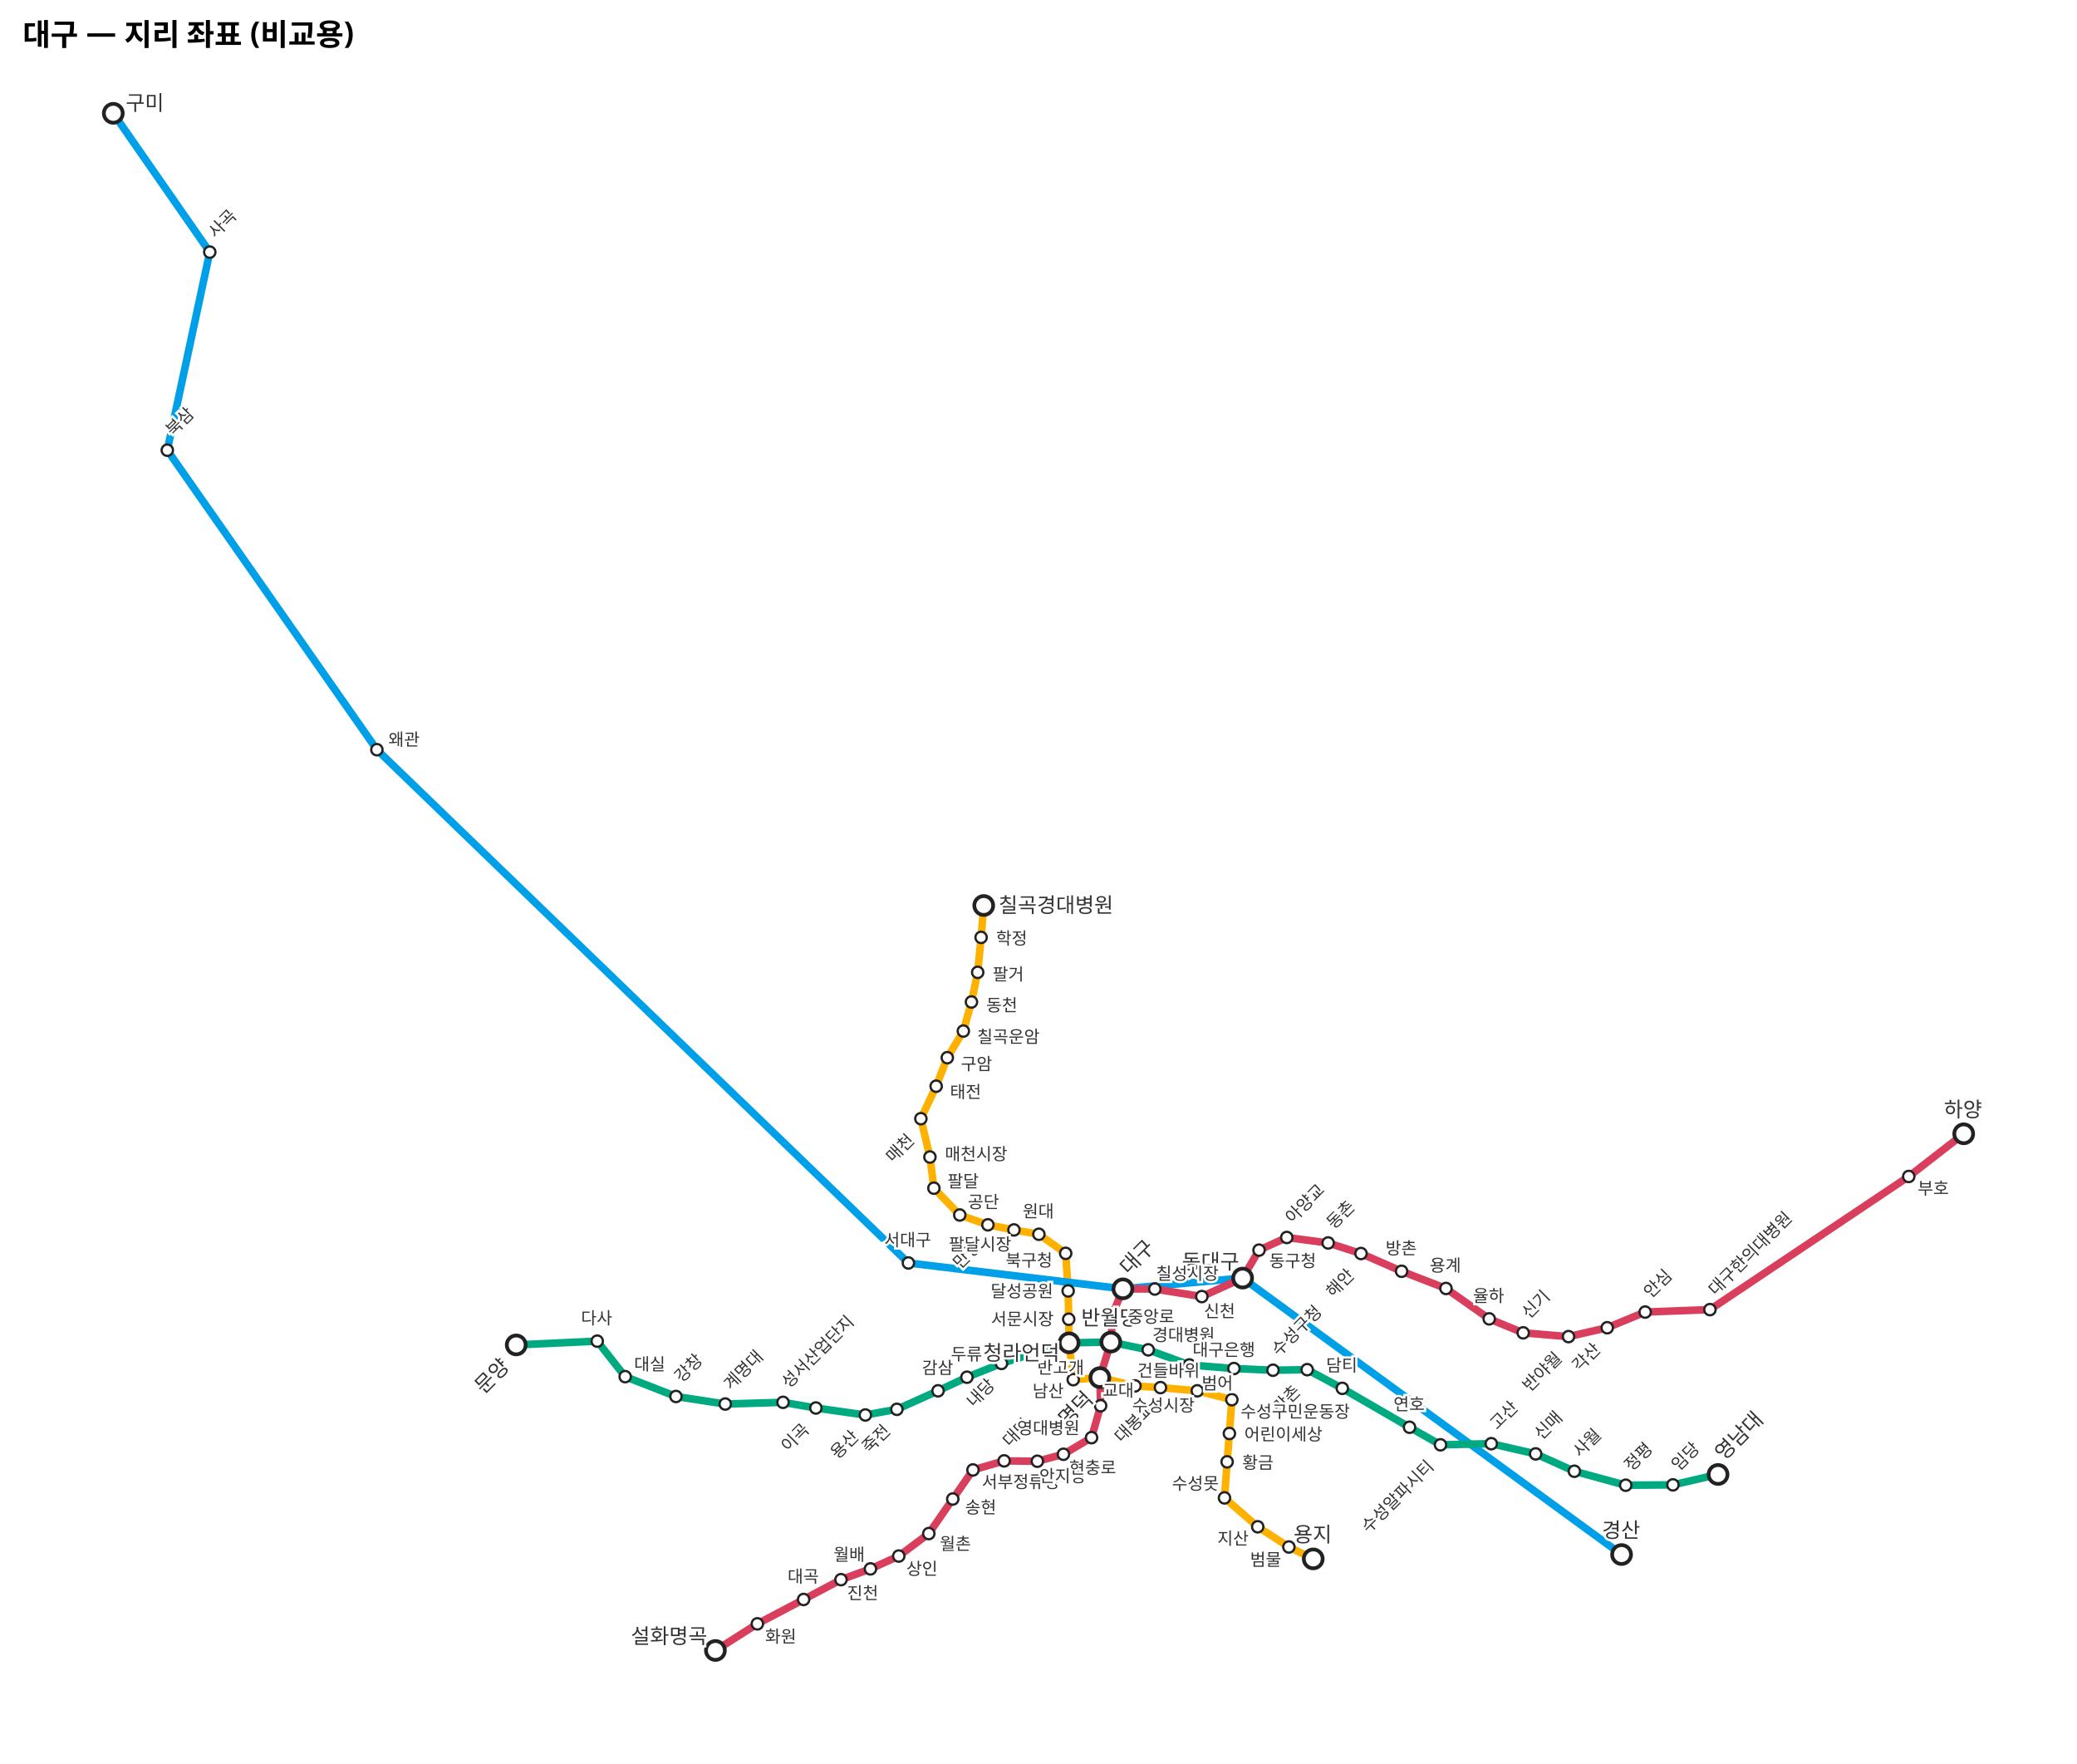
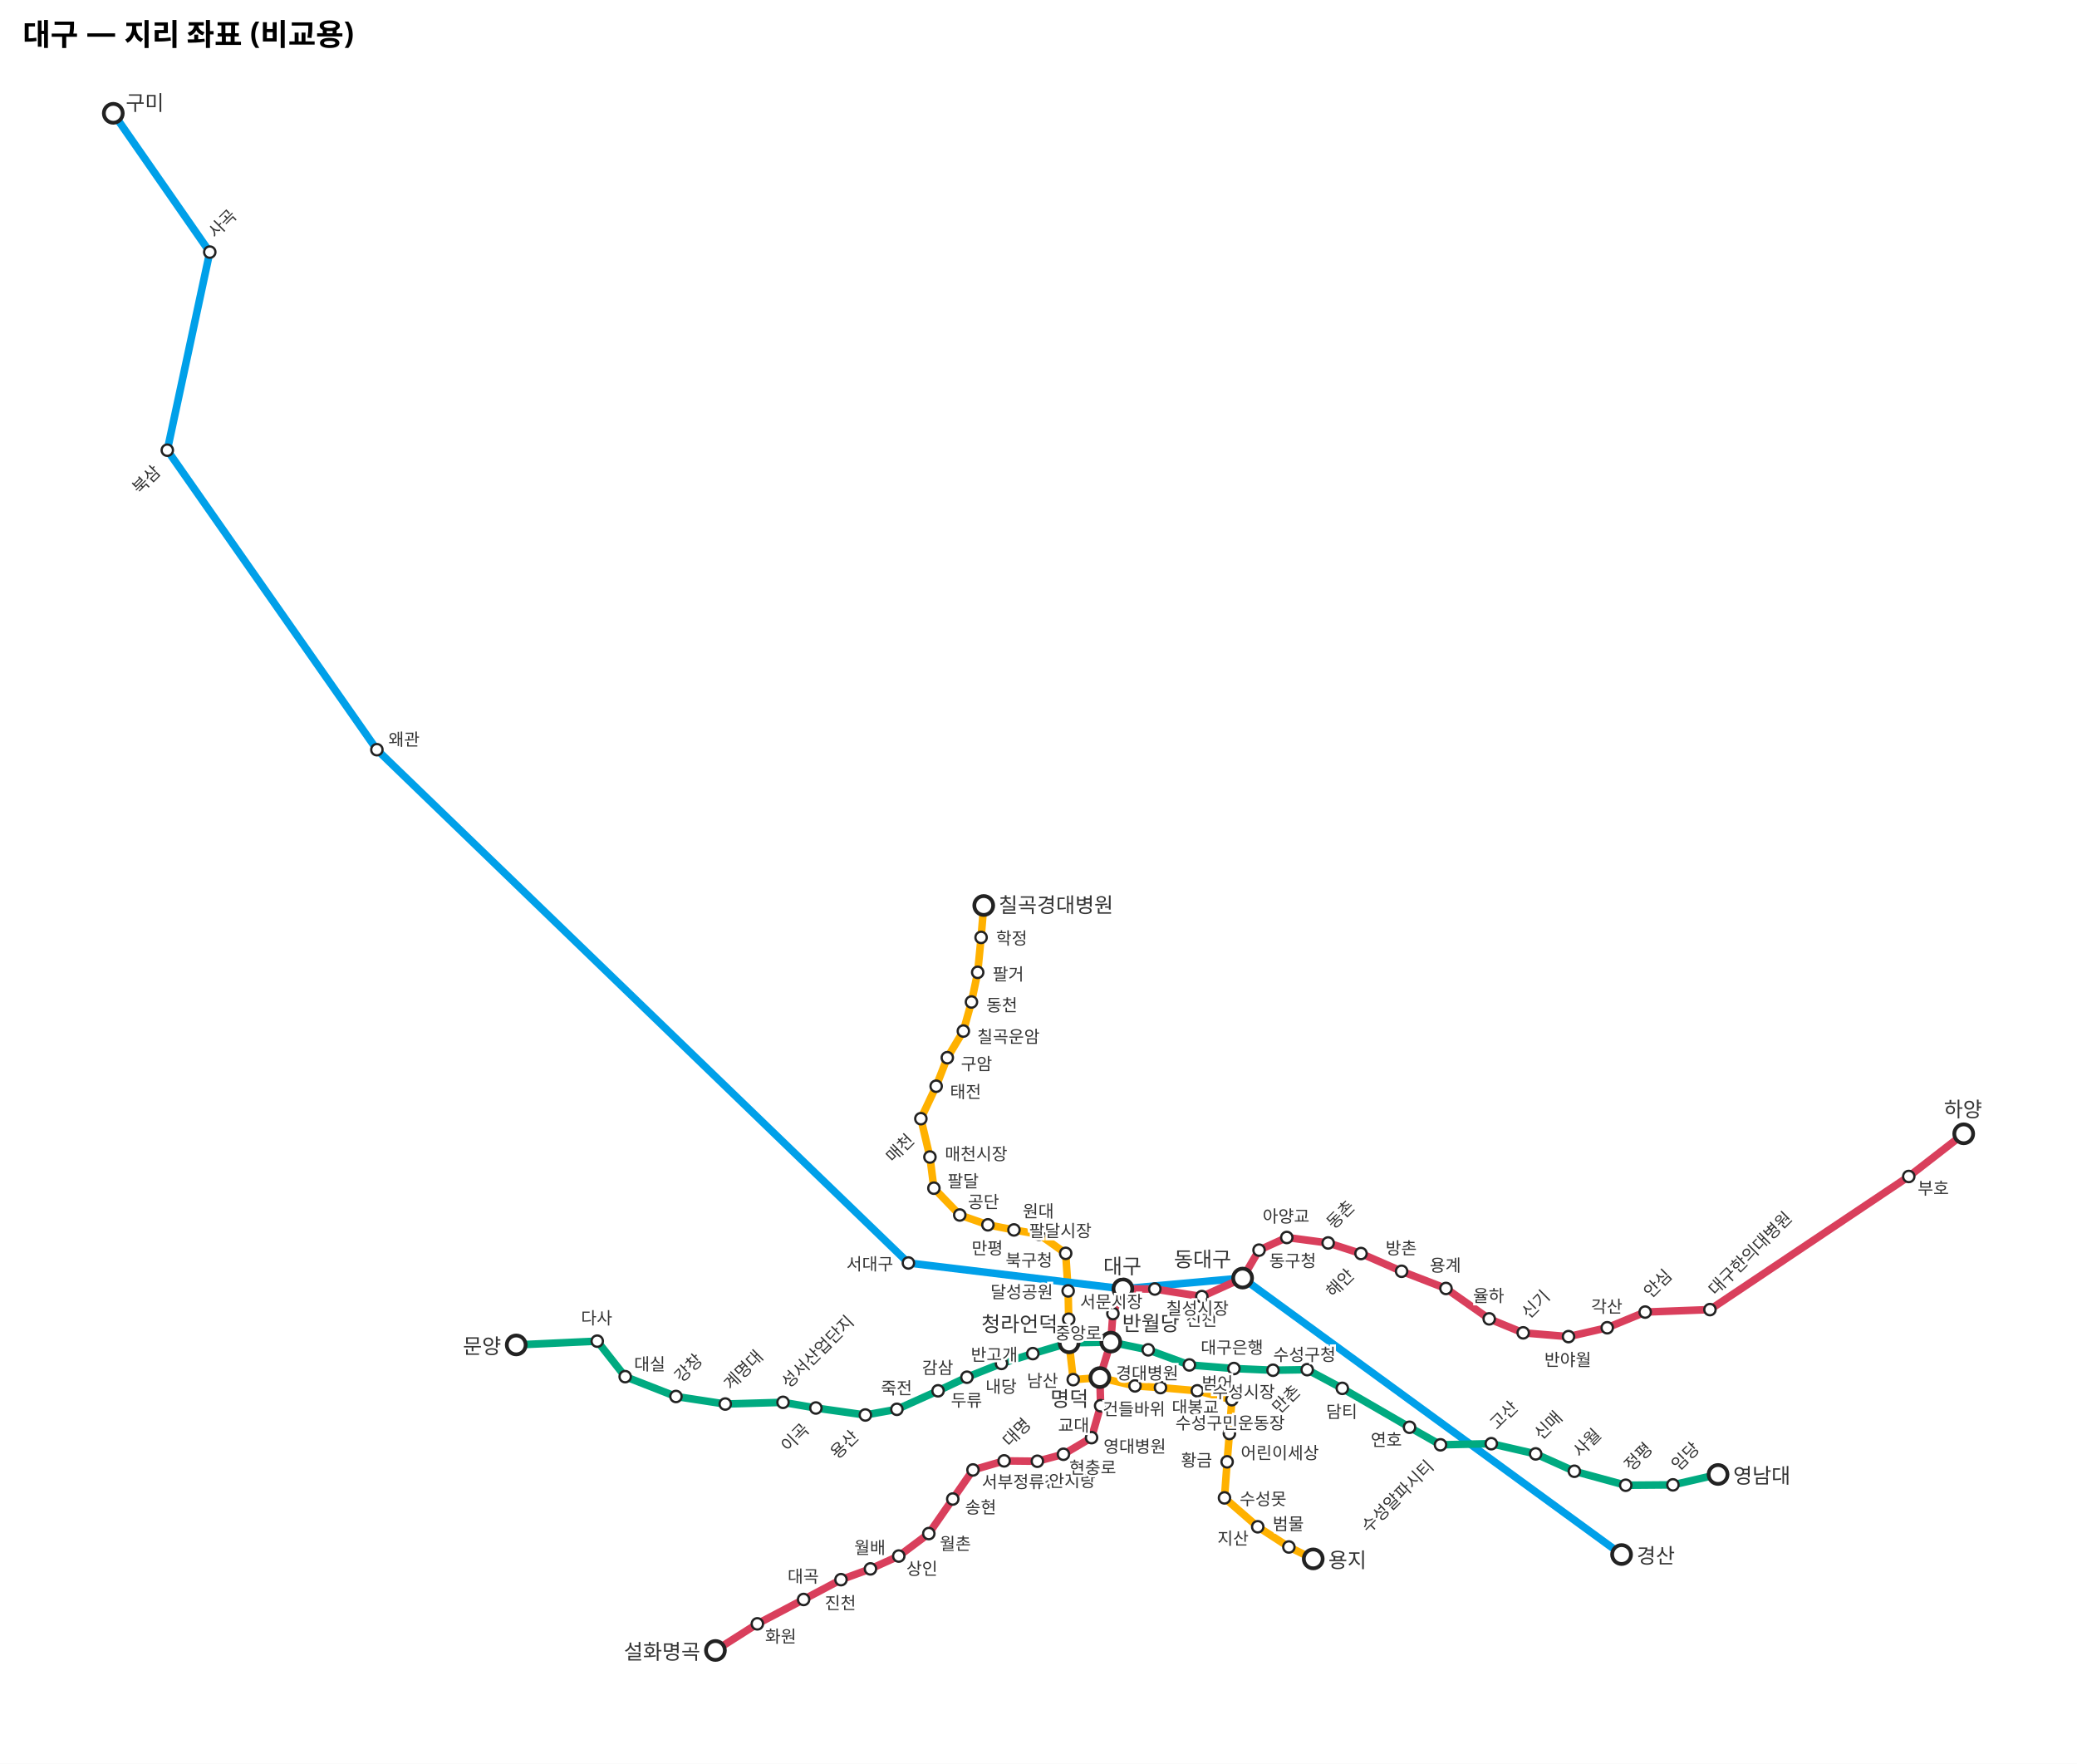
<svg xmlns="http://www.w3.org/2000/svg" viewBox="0 0 1100 934" font-family="sans-serif">
  <rect width="100%" height="100%" fill="#fff" />
  <text x="12" y="24" font-size="16" font-weight="700">대구 — 지리 좌표 (비교용)</text>
  <line x1="851.2" y1="703.1" x2="830.7" y2="707.8" stroke="#D93F5C" stroke-width="4" stroke-linecap="round" />
  <line x1="851.2" y1="703.1" x2="871.3" y2="694.8" stroke="#D93F5C" stroke-width="4" stroke-linecap="round" />
  <line x1="496.8" y1="736.5" x2="512.1" y2="729.3" stroke="#00AA80" stroke-width="4" stroke-linecap="round" />
  <line x1="496.8" y1="736.5" x2="475.0" y2="746.3" stroke="#00AA80" stroke-width="4" stroke-linecap="round" />
  <line x1="358.0" y1="739.5" x2="384.1" y2="743.5" stroke="#00AA80" stroke-width="4" stroke-linecap="round" />
  <line x1="358.0" y1="739.5" x2="331.1" y2="729.0" stroke="#00AA80" stroke-width="4" stroke-linecap="round" />
  <line x1="601.1" y1="733.9" x2="614.6" y2="734.8" stroke="#FFB100" stroke-width="4" stroke-linecap="round" />
  <line x1="601.1" y1="733.9" x2="582.5" y2="729.5" stroke="#FFB100" stroke-width="4" stroke-linecap="round" />
  <line x1="608.1" y1="714.8" x2="629.9" y2="722.8" stroke="#00AA80" stroke-width="4" stroke-linecap="round" />
  <line x1="608.1" y1="714.8" x2="588.3" y2="710.7" stroke="#00AA80" stroke-width="4" stroke-linecap="round" />
  <line x1="858.8" y1="823.2" x2="658.1" y2="676.8" stroke="#00A0E9" stroke-width="4" stroke-linecap="round" />
  <line x1="384.1" y1="743.5" x2="414.7" y2="742.6" stroke="#00AA80" stroke-width="4" stroke-linecap="round" />
  <line x1="789.8" y1="764.5" x2="762.9" y2="765.1" stroke="#00AA80" stroke-width="4" stroke-linecap="round" />
  <line x1="789.8" y1="764.5" x2="813.3" y2="769.9" stroke="#00AA80" stroke-width="4" stroke-linecap="round" />
  <line x1="508.3" y1="643.4" x2="523.2" y2="648.6" stroke="#FFB100" stroke-width="4" stroke-linecap="round" />
  <line x1="508.3" y1="643.4" x2="494.6" y2="629.2" stroke="#FFB100" stroke-width="4" stroke-linecap="round" />
  <line x1="582.9" y1="744.4" x2="582.5" y2="729.5" stroke="#D93F5C" stroke-width="4" stroke-linecap="round" />
  <line x1="582.9" y1="744.4" x2="578.1" y2="761.3" stroke="#D93F5C" stroke-width="4" stroke-linecap="round" />
  <line x1="60.0" y1="60.0" x2="111.1" y2="133.5" stroke="#00A0E9" stroke-width="4" stroke-linecap="round" />
  <line x1="501.7" y1="560.1" x2="510.2" y2="546.0" stroke="#FFB100" stroke-width="4" stroke-linecap="round" />
  <line x1="501.7" y1="560.1" x2="495.8" y2="575.2" stroke="#FFB100" stroke-width="4" stroke-linecap="round" />
  <line x1="568.4" y1="730.6" x2="582.5" y2="729.5" stroke="#FFB100" stroke-width="4" stroke-linecap="round" />
  <line x1="568.4" y1="730.6" x2="566.2" y2="711.1" stroke="#FFB100" stroke-width="4" stroke-linecap="round" />
  <line x1="530.4" y1="722.0" x2="512.1" y2="729.3" stroke="#00AA80" stroke-width="4" stroke-linecap="round" />
  <line x1="530.4" y1="722.0" x2="547.0" y2="716.8" stroke="#00AA80" stroke-width="4" stroke-linecap="round" />
  <line x1="316.3" y1="710.2" x2="331.1" y2="729.0" stroke="#00AA80" stroke-width="4" stroke-linecap="round" />
  <line x1="316.3" y1="710.2" x2="273.4" y2="712.2" stroke="#00AA80" stroke-width="4" stroke-linecap="round" />
  <line x1="565.7" y1="683.6" x2="564.4" y2="663.7" stroke="#FFB100" stroke-width="4" stroke-linecap="round" />
  <line x1="565.7" y1="683.6" x2="566.0" y2="698.6" stroke="#FFB100" stroke-width="4" stroke-linecap="round" />
  <line x1="710.9" y1="735.2" x2="692.3" y2="725.3" stroke="#00AA80" stroke-width="4" stroke-linecap="round" />
  <line x1="710.9" y1="735.2" x2="746.5" y2="755.8" stroke="#00AA80" stroke-width="4" stroke-linecap="round" />
  <line x1="425.6" y1="847.0" x2="445.4" y2="836.5" stroke="#D93F5C" stroke-width="4" stroke-linecap="round" />
  <line x1="425.6" y1="847.0" x2="401.1" y2="859.9" stroke="#D93F5C" stroke-width="4" stroke-linecap="round" />
  <line x1="594.7" y1="682.5" x2="658.1" y2="676.8" stroke="#00A0E9" stroke-width="4" stroke-linecap="round" />
  <line x1="594.7" y1="682.5" x2="481.1" y2="668.8" stroke="#00A0E9" stroke-width="4" stroke-linecap="round" />
  <line x1="594.7" y1="682.5" x2="589.4" y2="695.6" stroke="#D93F5C" stroke-width="4" stroke-linecap="round" />
  <line x1="594.7" y1="682.5" x2="611.6" y2="682.6" stroke="#D93F5C" stroke-width="4" stroke-linecap="round" />
  <line x1="629.9" y1="722.8" x2="653.5" y2="724.7" stroke="#00AA80" stroke-width="4" stroke-linecap="round" />
  <line x1="905.6" y1="693.5" x2="1010.9" y2="623.0" stroke="#D93F5C" stroke-width="4" stroke-linecap="round" />
  <line x1="905.6" y1="693.5" x2="871.3" y2="694.8" stroke="#D93F5C" stroke-width="4" stroke-linecap="round" />
  <line x1="531.8" y1="773.6" x2="515.3" y2="778.4" stroke="#D93F5C" stroke-width="4" stroke-linecap="round" />
  <line x1="531.8" y1="773.6" x2="549.4" y2="773.8" stroke="#D93F5C" stroke-width="4" stroke-linecap="round" />
  <line x1="614.6" y1="734.8" x2="634.1" y2="736.5" stroke="#FFB100" stroke-width="4" stroke-linecap="round" />
  <line x1="666.8" y1="662.0" x2="658.1" y2="676.8" stroke="#D93F5C" stroke-width="4" stroke-linecap="round" />
  <line x1="666.8" y1="662.0" x2="681.5" y2="655.3" stroke="#D93F5C" stroke-width="4" stroke-linecap="round" />
  <line x1="658.1" y1="676.8" x2="636.5" y2="686.6" stroke="#D93F5C" stroke-width="4" stroke-linecap="round" />
  <line x1="514.5" y1="530.6" x2="510.2" y2="546.0" stroke="#FFB100" stroke-width="4" stroke-linecap="round" />
  <line x1="514.5" y1="530.6" x2="517.8" y2="514.9" stroke="#FFB100" stroke-width="4" stroke-linecap="round" />
  <line x1="703.4" y1="658.2" x2="681.5" y2="655.3" stroke="#D93F5C" stroke-width="4" stroke-linecap="round" />
  <line x1="703.4" y1="658.2" x2="720.8" y2="663.8" stroke="#D93F5C" stroke-width="4" stroke-linecap="round" />
  <line x1="692.3" y1="725.3" x2="674.2" y2="725.6" stroke="#00AA80" stroke-width="4" stroke-linecap="round" />
  <line x1="523.2" y1="648.6" x2="537.0" y2="651.3" stroke="#FFB100" stroke-width="4" stroke-linecap="round" />
  <line x1="487.7" y1="592.4" x2="492.5" y2="612.7" stroke="#FFB100" stroke-width="4" stroke-linecap="round" />
  <line x1="487.7" y1="592.4" x2="495.8" y2="575.2" stroke="#FFB100" stroke-width="4" stroke-linecap="round" />
  <line x1="492.5" y1="612.7" x2="494.6" y2="629.2" stroke="#FFB100" stroke-width="4" stroke-linecap="round" />
  <line x1="582.5" y1="729.5" x2="588.3" y2="710.7" stroke="#D93F5C" stroke-width="4" stroke-linecap="round" />
  <line x1="547.0" y1="716.8" x2="566.2" y2="711.1" stroke="#00AA80" stroke-width="4" stroke-linecap="round" />
  <line x1="830.7" y1="707.8" x2="806.7" y2="705.8" stroke="#D93F5C" stroke-width="4" stroke-linecap="round" />
  <line x1="588.3" y1="710.7" x2="589.4" y2="695.6" stroke="#D93F5C" stroke-width="4" stroke-linecap="round" />
  <line x1="588.3" y1="710.7" x2="566.2" y2="711.1" stroke="#00AA80" stroke-width="4" stroke-linecap="round" />
  <line x1="742.3" y1="673.2" x2="765.8" y2="682.3" stroke="#D93F5C" stroke-width="4" stroke-linecap="round" />
  <line x1="742.3" y1="673.2" x2="720.8" y2="663.8" stroke="#D93F5C" stroke-width="4" stroke-linecap="round" />
  <line x1="682.6" y1="819.2" x2="695.5" y2="825.5" stroke="#FFB100" stroke-width="4" stroke-linecap="round" />
  <line x1="682.6" y1="819.2" x2="666.1" y2="808.5" stroke="#FFB100" stroke-width="4" stroke-linecap="round" />
  <line x1="653.5" y1="724.7" x2="674.2" y2="725.6" stroke="#00AA80" stroke-width="4" stroke-linecap="round" />
  <line x1="1010.9" y1="623.0" x2="1040.0" y2="600.4" stroke="#D93F5C" stroke-width="4" stroke-linecap="round" />
  <line x1="564.4" y1="663.7" x2="550.2" y2="653.6" stroke="#FFB100" stroke-width="4" stroke-linecap="round" />
  <line x1="88.6" y1="238.4" x2="111.1" y2="133.5" stroke="#00A0E9" stroke-width="4" stroke-linecap="round" />
  <line x1="88.6" y1="238.4" x2="199.6" y2="397.0" stroke="#00A0E9" stroke-width="4" stroke-linecap="round" />
  <line x1="833.8" y1="779.1" x2="813.3" y2="769.9" stroke="#00AA80" stroke-width="4" stroke-linecap="round" />
  <line x1="833.8" y1="779.1" x2="861.0" y2="786.5" stroke="#00AA80" stroke-width="4" stroke-linecap="round" />
  <line x1="476.0" y1="824.0" x2="461.0" y2="830.8" stroke="#D93F5C" stroke-width="4" stroke-linecap="round" />
  <line x1="476.0" y1="824.0" x2="491.9" y2="812.1" stroke="#D93F5C" stroke-width="4" stroke-linecap="round" />
  <line x1="481.1" y1="668.8" x2="199.6" y2="397.0" stroke="#00A0E9" stroke-width="4" stroke-linecap="round" />
  <line x1="566.0" y1="698.6" x2="566.2" y2="711.1" stroke="#FFB100" stroke-width="4" stroke-linecap="round" />
  <line x1="515.3" y1="778.4" x2="504.6" y2="793.8" stroke="#D93F5C" stroke-width="4" stroke-linecap="round" />
  <line x1="378.9" y1="874.0" x2="401.1" y2="859.9" stroke="#D93F5C" stroke-width="4" stroke-linecap="round" />
  <line x1="414.7" y1="742.6" x2="432.1" y2="745.6" stroke="#00AA80" stroke-width="4" stroke-linecap="round" />
  <line x1="504.6" y1="793.8" x2="491.9" y2="812.1" stroke="#D93F5C" stroke-width="4" stroke-linecap="round" />
  <line x1="652.4" y1="741.2" x2="634.1" y2="736.5" stroke="#FFB100" stroke-width="4" stroke-linecap="round" />
  <line x1="652.4" y1="741.2" x2="651.1" y2="759.1" stroke="#FFB100" stroke-width="4" stroke-linecap="round" />
  <line x1="648.5" y1="793.2" x2="666.1" y2="808.5" stroke="#FFB100" stroke-width="4" stroke-linecap="round" />
  <line x1="648.5" y1="793.2" x2="649.9" y2="774.1" stroke="#FFB100" stroke-width="4" stroke-linecap="round" />
  <line x1="762.9" y1="765.1" x2="746.5" y2="755.8" stroke="#00AA80" stroke-width="4" stroke-linecap="round" />
  <line x1="806.7" y1="705.8" x2="788.7" y2="698.4" stroke="#D93F5C" stroke-width="4" stroke-linecap="round" />
  <line x1="636.5" y1="686.6" x2="611.6" y2="682.6" stroke="#D93F5C" stroke-width="4" stroke-linecap="round" />
  <line x1="549.4" y1="773.8" x2="563.2" y2="770.1" stroke="#D93F5C" stroke-width="4" stroke-linecap="round" />
  <line x1="651.1" y1="759.1" x2="649.9" y2="774.1" stroke="#FFB100" stroke-width="4" stroke-linecap="round" />
  <line x1="909.9" y1="780.8" x2="886.0" y2="786.3" stroke="#00AA80" stroke-width="4" stroke-linecap="round" />
  <line x1="578.1" y1="761.3" x2="563.2" y2="770.1" stroke="#D93F5C" stroke-width="4" stroke-linecap="round" />
  <line x1="765.8" y1="682.3" x2="788.7" y2="698.4" stroke="#D93F5C" stroke-width="4" stroke-linecap="round" />
  <line x1="458.3" y1="749.3" x2="432.1" y2="745.6" stroke="#00AA80" stroke-width="4" stroke-linecap="round" />
  <line x1="458.3" y1="749.3" x2="475.0" y2="746.3" stroke="#00AA80" stroke-width="4" stroke-linecap="round" />
  <line x1="550.2" y1="653.6" x2="537.0" y2="651.3" stroke="#FFB100" stroke-width="4" stroke-linecap="round" />
  <line x1="461.0" y1="830.8" x2="445.4" y2="836.5" stroke="#D93F5C" stroke-width="4" stroke-linecap="round" />
  <line x1="886.0" y1="786.3" x2="861.0" y2="786.5" stroke="#00AA80" stroke-width="4" stroke-linecap="round" />
  <line x1="521.0" y1="479.5" x2="519.6" y2="496.4" stroke="#FFB100" stroke-width="4" stroke-linecap="round" />
  <line x1="517.8" y1="514.9" x2="519.6" y2="496.4" stroke="#FFB100" stroke-width="4" stroke-linecap="round" />
  <circle cx="851.2" cy="703.1" r="3" fill="#fff" stroke="#222" stroke-width="1.2" />
  <circle cx="496.8" cy="736.5" r="3" fill="#fff" stroke="#222" stroke-width="1.2" />
  <circle cx="358.0" cy="739.5" r="3" fill="#fff" stroke="#222" stroke-width="1.2" />
  <circle cx="601.1" cy="733.9" r="3" fill="#fff" stroke="#222" stroke-width="1.2" />
  <circle cx="608.1" cy="714.8" r="3" fill="#fff" stroke="#222" stroke-width="1.2" />
  <circle cx="858.8" cy="823.2" r="5" fill="#fff" stroke="#222" stroke-width="2" />
  <circle cx="384.1" cy="743.5" r="3" fill="#fff" stroke="#222" stroke-width="1.2" />
  <circle cx="789.8" cy="764.5" r="3" fill="#fff" stroke="#222" stroke-width="1.2" />
  <circle cx="508.3" cy="643.4" r="3" fill="#fff" stroke="#222" stroke-width="1.2" />
  <circle cx="582.9" cy="744.4" r="3" fill="#fff" stroke="#222" stroke-width="1.2" />
  <circle cx="60.0" cy="60.0" r="5" fill="#fff" stroke="#222" stroke-width="2" />
  <circle cx="501.7" cy="560.1" r="3" fill="#fff" stroke="#222" stroke-width="1.2" />
  <circle cx="568.4" cy="730.6" r="3" fill="#fff" stroke="#222" stroke-width="1.2" />
  <circle cx="530.4" cy="722.0" r="3" fill="#fff" stroke="#222" stroke-width="1.2" />
  <circle cx="316.3" cy="710.2" r="3" fill="#fff" stroke="#222" stroke-width="1.2" />
  <circle cx="565.7" cy="683.6" r="3" fill="#fff" stroke="#222" stroke-width="1.2" />
  <circle cx="710.9" cy="735.2" r="3" fill="#fff" stroke="#222" stroke-width="1.2" />
  <circle cx="425.6" cy="847.0" r="3" fill="#fff" stroke="#222" stroke-width="1.2" />
  <circle cx="594.7" cy="682.5" r="5" fill="#fff" stroke="#222" stroke-width="2" />
  <circle cx="629.9" cy="722.8" r="3" fill="#fff" stroke="#222" stroke-width="1.2" />
  <circle cx="905.6" cy="693.5" r="3" fill="#fff" stroke="#222" stroke-width="1.2" />
  <circle cx="531.8" cy="773.6" r="3" fill="#fff" stroke="#222" stroke-width="1.2" />
  <circle cx="614.6" cy="734.8" r="3" fill="#fff" stroke="#222" stroke-width="1.2" />
  <circle cx="331.1" cy="729.0" r="3" fill="#fff" stroke="#222" stroke-width="1.2" />
  <circle cx="666.8" cy="662.0" r="3" fill="#fff" stroke="#222" stroke-width="1.2" />
  <circle cx="658.1" cy="676.8" r="5" fill="#fff" stroke="#222" stroke-width="2" />
  <circle cx="514.5" cy="530.6" r="3" fill="#fff" stroke="#222" stroke-width="1.2" />
  <circle cx="703.4" cy="658.2" r="3" fill="#fff" stroke="#222" stroke-width="1.2" />
  <circle cx="512.1" cy="729.3" r="3" fill="#fff" stroke="#222" stroke-width="1.2" />
  <circle cx="692.3" cy="725.3" r="3" fill="#fff" stroke="#222" stroke-width="1.2" />
  <circle cx="523.2" cy="648.6" r="3" fill="#fff" stroke="#222" stroke-width="1.2" />
  <circle cx="487.7" cy="592.4" r="3" fill="#fff" stroke="#222" stroke-width="1.2" />
  <circle cx="492.5" cy="612.7" r="3" fill="#fff" stroke="#222" stroke-width="1.2" />
  <circle cx="582.5" cy="729.5" r="5" fill="#fff" stroke="#222" stroke-width="2" />
  <circle cx="273.4" cy="712.2" r="5" fill="#fff" stroke="#222" stroke-width="2" />
  <circle cx="547.0" cy="716.8" r="3" fill="#fff" stroke="#222" stroke-width="1.2" />
  <circle cx="830.7" cy="707.8" r="3" fill="#fff" stroke="#222" stroke-width="1.2" />
  <circle cx="588.3" cy="710.7" r="5" fill="#fff" stroke="#222" stroke-width="2" />
  <circle cx="742.3" cy="673.2" r="3" fill="#fff" stroke="#222" stroke-width="1.2" />
  <circle cx="682.6" cy="819.2" r="3" fill="#fff" stroke="#222" stroke-width="1.2" />
  <circle cx="653.5" cy="724.7" r="3" fill="#fff" stroke="#222" stroke-width="1.2" />
  <circle cx="1010.9" cy="623.0" r="3" fill="#fff" stroke="#222" stroke-width="1.2" />
  <circle cx="564.4" cy="663.7" r="3" fill="#fff" stroke="#222" stroke-width="1.2" />
  <circle cx="88.6" cy="238.4" r="3" fill="#fff" stroke="#222" stroke-width="1.2" />
  <circle cx="111.1" cy="133.5" r="3" fill="#fff" stroke="#222" stroke-width="1.2" />
  <circle cx="833.8" cy="779.1" r="3" fill="#fff" stroke="#222" stroke-width="1.2" />
  <circle cx="476.0" cy="824.0" r="3" fill="#fff" stroke="#222" stroke-width="1.2" />
  <circle cx="481.1" cy="668.8" r="3" fill="#fff" stroke="#222" stroke-width="1.2" />
  <circle cx="566.0" cy="698.6" r="3" fill="#fff" stroke="#222" stroke-width="1.2" />
  <circle cx="515.3" cy="778.4" r="3" fill="#fff" stroke="#222" stroke-width="1.2" />
  <circle cx="378.9" cy="874.0" r="5" fill="#fff" stroke="#222" stroke-width="2" />
  <circle cx="414.7" cy="742.6" r="3" fill="#fff" stroke="#222" stroke-width="1.2" />
  <circle cx="504.6" cy="793.8" r="3" fill="#fff" stroke="#222" stroke-width="1.2" />
  <circle cx="652.4" cy="741.2" r="3" fill="#fff" stroke="#222" stroke-width="1.2" />
  <circle cx="674.2" cy="725.6" r="3" fill="#fff" stroke="#222" stroke-width="1.2" />
  <circle cx="648.5" cy="793.2" r="3" fill="#fff" stroke="#222" stroke-width="1.2" />
  <circle cx="634.1" cy="736.5" r="3" fill="#fff" stroke="#222" stroke-width="1.2" />
  <circle cx="762.9" cy="765.1" r="3" fill="#fff" stroke="#222" stroke-width="1.2" />
  <circle cx="806.7" cy="705.8" r="3" fill="#fff" stroke="#222" stroke-width="1.2" />
  <circle cx="813.3" cy="769.9" r="3" fill="#fff" stroke="#222" stroke-width="1.2" />
  <circle cx="636.5" cy="686.6" r="3" fill="#fff" stroke="#222" stroke-width="1.2" />
  <circle cx="681.5" cy="655.3" r="3" fill="#fff" stroke="#222" stroke-width="1.2" />
  <circle cx="871.3" cy="694.8" r="3" fill="#fff" stroke="#222" stroke-width="1.2" />
  <circle cx="549.4" cy="773.8" r="3" fill="#fff" stroke="#222" stroke-width="1.2" />
  <circle cx="651.1" cy="759.1" r="3" fill="#fff" stroke="#222" stroke-width="1.2" />
  <circle cx="746.5" cy="755.8" r="3" fill="#fff" stroke="#222" stroke-width="1.2" />
  <circle cx="909.9" cy="780.8" r="5" fill="#fff" stroke="#222" stroke-width="2" />
  <circle cx="578.1" cy="761.3" r="3" fill="#fff" stroke="#222" stroke-width="1.2" />
  <circle cx="199.6" cy="397.0" r="3" fill="#fff" stroke="#222" stroke-width="1.2" />
  <circle cx="765.8" cy="682.3" r="3" fill="#fff" stroke="#222" stroke-width="1.2" />
  <circle cx="458.3" cy="749.3" r="3" fill="#fff" stroke="#222" stroke-width="1.2" />
  <circle cx="695.5" cy="825.5" r="5" fill="#fff" stroke="#222" stroke-width="2" />
  <circle cx="550.2" cy="653.6" r="3" fill="#fff" stroke="#222" stroke-width="1.2" />
  <circle cx="461.0" cy="830.8" r="3" fill="#fff" stroke="#222" stroke-width="1.2" />
  <circle cx="491.9" cy="812.1" r="3" fill="#fff" stroke="#222" stroke-width="1.2" />
  <circle cx="788.7" cy="698.4" r="3" fill="#fff" stroke="#222" stroke-width="1.2" />
  <circle cx="432.1" cy="745.6" r="3" fill="#fff" stroke="#222" stroke-width="1.2" />
  <circle cx="886.0" cy="786.3" r="3" fill="#fff" stroke="#222" stroke-width="1.2" />
  <circle cx="861.0" cy="786.5" r="3" fill="#fff" stroke="#222" stroke-width="1.2" />
  <circle cx="475.0" cy="746.3" r="3" fill="#fff" stroke="#222" stroke-width="1.2" />
  <circle cx="589.4" cy="695.6" r="3" fill="#fff" stroke="#222" stroke-width="1.2" />
  <circle cx="666.1" cy="808.5" r="3" fill="#fff" stroke="#222" stroke-width="1.2" />
  <circle cx="445.4" cy="836.5" r="3" fill="#fff" stroke="#222" stroke-width="1.2" />
  <circle cx="566.2" cy="711.1" r="5" fill="#fff" stroke="#222" stroke-width="2" />
  <circle cx="521.0" cy="479.5" r="5" fill="#fff" stroke="#222" stroke-width="2" />
  <circle cx="510.2" cy="546.0" r="3" fill="#fff" stroke="#222" stroke-width="1.2" />
  <circle cx="611.6" cy="682.6" r="3" fill="#fff" stroke="#222" stroke-width="1.2" />
  <circle cx="495.8" cy="575.2" r="3" fill="#fff" stroke="#222" stroke-width="1.2" />
  <circle cx="517.8" cy="514.9" r="3" fill="#fff" stroke="#222" stroke-width="1.2" />
  <circle cx="494.6" cy="629.2" r="3" fill="#fff" stroke="#222" stroke-width="1.2" />
  <circle cx="537.0" cy="651.3" r="3" fill="#fff" stroke="#222" stroke-width="1.2" />
  <circle cx="1040.0" cy="600.4" r="5" fill="#fff" stroke="#222" stroke-width="2" />
  <circle cx="519.6" cy="496.4" r="3" fill="#fff" stroke="#222" stroke-width="1.2" />
  <circle cx="720.8" cy="663.8" r="3" fill="#fff" stroke="#222" stroke-width="1.2" />
  <circle cx="563.2" cy="770.1" r="3" fill="#fff" stroke="#222" stroke-width="1.2" />
  <circle cx="401.1" cy="859.9" r="3" fill="#fff" stroke="#222" stroke-width="1.2" />
  <circle cx="649.9" cy="774.1" r="3" fill="#fff" stroke="#222" stroke-width="1.2" />
-   <text x="848.2" y="715.1" font-size="9" fill="#333" text-anchor="end" paint-order="stroke" stroke="#fff" stroke-width="2.5" transform="rotate(-45 848.2 715.1)">각산</text>
+   <text x="842.7" y="695.1" font-size="9" fill="#333" text-anchor="start" paint-order="stroke" stroke="#fff" stroke-width="2.5">각산</text>
  <text x="488.3" y="727.5" font-size="9" fill="#333" text-anchor="start" paint-order="stroke" stroke="#fff" stroke-width="2.5">감삼</text>
  <text x="361.0" y="732.5" font-size="9" fill="#333" text-anchor="start" paint-order="stroke" stroke="#fff" stroke-width="2.5" transform="rotate(-45 361.0 732.5)">강창</text>
-   <text x="602.3" y="729.0" font-size="9" fill="#333" text-anchor="start" paint-order="stroke" stroke="#fff" stroke-width="2.5">건들바위</text>
-   <text x="610.3" y="710.1" font-size="9" fill="#333" text-anchor="start" paint-order="stroke" stroke="#fff" stroke-width="2.5">경대병원</text>
-   <text x="848.4" y="814.2" font-size="11" fill="#333" text-anchor="start" paint-order="stroke" stroke="#fff" stroke-width="2.5">경산</text>
+   <text x="584.0" y="749.4" font-size="9" fill="#333" text-anchor="start" paint-order="stroke" stroke="#fff" stroke-width="2.5">건들바위</text>
+   <text x="591.0" y="730.4" font-size="9" fill="#333" text-anchor="start" paint-order="stroke" stroke="#fff" stroke-width="2.5">경대병원</text>
+   <text x="866.8" y="827.8" font-size="11" fill="#333" text-anchor="start" paint-order="stroke" stroke="#fff" stroke-width="2.5">경산</text>
  <text x="387.1" y="736.5" font-size="9" fill="#333" text-anchor="start" paint-order="stroke" stroke="#fff" stroke-width="2.5" transform="rotate(-45 387.1 736.5)">계명대</text>
  <text x="792.8" y="757.5" font-size="9" fill="#333" text-anchor="start" paint-order="stroke" stroke="#fff" stroke-width="2.5" transform="rotate(-45 792.8 757.5)">고산</text>
  <text x="512.6" y="639.7" font-size="9" fill="#333" text-anchor="start" paint-order="stroke" stroke="#fff" stroke-width="2.5">공단</text>
-   <text x="583.9" y="739.5" font-size="9" fill="#333" text-anchor="start" paint-order="stroke" stroke="#fff" stroke-width="2.5">교대</text>
+   <text x="576.9" y="758.0" font-size="9" fill="#333" text-anchor="end" paint-order="stroke" stroke="#fff" stroke-width="2.5">교대</text>
  <text x="66.6" y="58.4" font-size="11" fill="#333" text-anchor="start" paint-order="stroke" stroke="#fff" stroke-width="2.5">구미</text>
  <text x="508.9" y="566.6" font-size="9" fill="#333" text-anchor="start" paint-order="stroke" stroke="#fff" stroke-width="2.5">구암</text>
-   <text x="563.4" y="739.8" font-size="9" fill="#333" text-anchor="end" paint-order="stroke" stroke="#fff" stroke-width="2.5">남산</text>
-   <text x="527.4" y="734.0" font-size="9" fill="#333" text-anchor="end" paint-order="stroke" stroke="#fff" stroke-width="2.5" transform="rotate(-45 527.4 734.0)">내당</text>
+   <text x="560.4" y="734.4" font-size="9" fill="#333" text-anchor="end" paint-order="stroke" stroke="#fff" stroke-width="2.5">남산</text>
+   <text x="521.9" y="737.5" font-size="9" fill="#333" text-anchor="start" paint-order="stroke" stroke="#fff" stroke-width="2.5">내당</text>
  <text x="307.7" y="701.2" font-size="9" fill="#333" text-anchor="start" paint-order="stroke" stroke="#fff" stroke-width="2.5">다사</text>
-   <text x="557.8" y="686.9" font-size="9" fill="#333" text-anchor="end" paint-order="stroke" stroke="#fff" stroke-width="2.5">달성공원</text>
-   <text x="702.3" y="726.2" font-size="9" fill="#333" text-anchor="start" paint-order="stroke" stroke="#fff" stroke-width="2.5">담티</text>
+   <text x="557.7" y="687.4" font-size="9" fill="#333" text-anchor="end" paint-order="stroke" stroke="#fff" stroke-width="2.5">달성공원</text>
+   <text x="702.3" y="750.8" font-size="9" fill="#333" text-anchor="start" paint-order="stroke" stroke="#fff" stroke-width="2.5">담티</text>
  <text x="417.1" y="838.0" font-size="9" fill="#333" text-anchor="start" paint-order="stroke" stroke="#fff" stroke-width="2.5">대곡</text>
-   <text x="597.7" y="675.5" font-size="11" fill="#333" text-anchor="start" paint-order="stroke" stroke="#fff" stroke-width="2.5" transform="rotate(-45 597.7 675.5)">대구</text>
-   <text x="631.6" y="718.0" font-size="9" fill="#333" text-anchor="start" paint-order="stroke" stroke="#fff" stroke-width="2.5">대구은행</text>
+   <text x="584.3" y="674.5" font-size="11" fill="#333" text-anchor="start" paint-order="stroke" stroke="#fff" stroke-width="2.5">대구</text>
+   <text x="635.9" y="716.8" font-size="9" fill="#333" text-anchor="start" paint-order="stroke" stroke="#fff" stroke-width="2.5">대구은행</text>
  <text x="908.6" y="686.5" font-size="9" fill="#333" text-anchor="start" paint-order="stroke" stroke="#fff" stroke-width="2.5" transform="rotate(-45 908.6 686.5)">대구한의대병원</text>
  <text x="534.8" y="766.6" font-size="9" fill="#333" text-anchor="start" paint-order="stroke" stroke="#fff" stroke-width="2.5" transform="rotate(-45 534.8 766.6)">대명</text>
-   <text x="611.6" y="746.8" font-size="9" fill="#333" text-anchor="end" paint-order="stroke" stroke="#fff" stroke-width="2.5" transform="rotate(-45 611.6 746.8)">대봉교</text>
+   <text x="620.6" y="748.4" font-size="9" fill="#333" text-anchor="start" paint-order="stroke" stroke="#fff" stroke-width="2.5">대봉교</text>
  <text x="335.8" y="725.6" font-size="9" fill="#333" text-anchor="start" paint-order="stroke" stroke="#fff" stroke-width="2.5">대실</text>
  <text x="672.2" y="670.9" font-size="9" fill="#333" text-anchor="start" paint-order="stroke" stroke="#fff" stroke-width="2.5">동구청</text>
-   <text x="656.3" y="672.0" font-size="11" fill="#333" text-anchor="end" paint-order="stroke" stroke="#fff" stroke-width="2.5">동대구</text>
+   <text x="652.1" y="670.8" font-size="11" fill="#333" text-anchor="end" paint-order="stroke" stroke="#fff" stroke-width="2.5">동대구</text>
  <text x="522.3" y="535.5" font-size="9" fill="#333" text-anchor="start" paint-order="stroke" stroke="#fff" stroke-width="2.5">동천</text>
  <text x="706.4" y="651.2" font-size="9" fill="#333" text-anchor="start" paint-order="stroke" stroke="#fff" stroke-width="2.5" transform="rotate(-45 706.4 651.2)">동촌</text>
-   <text x="503.6" y="720.3" font-size="9" fill="#333" text-anchor="start" paint-order="stroke" stroke="#fff" stroke-width="2.5">두류</text>
+   <text x="503.6" y="744.8" font-size="9" fill="#333" text-anchor="start" paint-order="stroke" stroke="#fff" stroke-width="2.5">두류</text>
  <text x="689.3" y="737.3" font-size="9" fill="#333" text-anchor="end" paint-order="stroke" stroke="#fff" stroke-width="2.5" transform="rotate(-45 689.3 737.3)">만촌</text>
-   <text x="520.2" y="660.6" font-size="9" fill="#333" text-anchor="end" paint-order="stroke" stroke="#fff" stroke-width="2.5" transform="rotate(-45 520.2 660.6)">만평</text>
+   <text x="514.6" y="664.2" font-size="9" fill="#333" text-anchor="start" paint-order="stroke" stroke="#fff" stroke-width="2.5">만평</text>
  <text x="484.7" y="604.4" font-size="9" fill="#333" text-anchor="end" paint-order="stroke" stroke="#fff" stroke-width="2.5" transform="rotate(-45 484.7 604.4)">매천</text>
  <text x="500.4" y="614.3" font-size="9" fill="#333" text-anchor="start" paint-order="stroke" stroke="#fff" stroke-width="2.5">매천시장</text>
-   <text x="579.5" y="741.5" font-size="11" fill="#333" text-anchor="end" paint-order="stroke" stroke="#fff" stroke-width="2.5" transform="rotate(-45 579.5 741.5)">명덕</text>
-   <text x="270.4" y="724.2" font-size="11" fill="#333" text-anchor="end" paint-order="stroke" stroke="#fff" stroke-width="2.5" transform="rotate(-45 270.4 724.2)">문양</text>
-   <text x="549.3" y="727.4" font-size="9" fill="#333" text-anchor="start" paint-order="stroke" stroke="#fff" stroke-width="2.5">반고개</text>
-   <text x="827.7" y="719.8" font-size="9" fill="#333" text-anchor="end" paint-order="stroke" stroke="#fff" stroke-width="2.5" transform="rotate(-45 827.7 719.8)">반야월</text>
-   <text x="572.6" y="701.7" font-size="11" fill="#333" text-anchor="start" paint-order="stroke" stroke="#fff" stroke-width="2.5">반월당</text>
+   <text x="576.5" y="744.7" font-size="11" fill="#333" text-anchor="end" paint-order="stroke" stroke="#fff" stroke-width="2.5">명덕</text>
+   <text x="265.4" y="716.8" font-size="11" fill="#333" text-anchor="end" paint-order="stroke" stroke="#fff" stroke-width="2.5">문양</text>
+   <text x="539.0" y="720.6" font-size="9" fill="#333" text-anchor="end" paint-order="stroke" stroke="#fff" stroke-width="2.5">반고개</text>
+   <text x="817.9" y="723.3" font-size="9" fill="#333" text-anchor="start" paint-order="stroke" stroke="#fff" stroke-width="2.5">반야월</text>
+   <text x="594.3" y="704.7" font-size="11" fill="#333" text-anchor="start" paint-order="stroke" stroke="#fff" stroke-width="2.5">반월당</text>
  <text x="733.8" y="664.2" font-size="9" fill="#333" text-anchor="start" paint-order="stroke" stroke="#fff" stroke-width="2.5">방촌</text>
-   <text x="678.6" y="829.1" font-size="9" fill="#333" text-anchor="end" paint-order="stroke" stroke="#fff" stroke-width="2.5">범물</text>
+   <text x="674.0" y="810.2" font-size="9" fill="#333" text-anchor="start" paint-order="stroke" stroke="#fff" stroke-width="2.5">범물</text>
  <text x="653.0" y="735.7" font-size="9" fill="#333" text-anchor="end" paint-order="stroke" stroke="#fff" stroke-width="2.5">범어</text>
  <text x="1015.6" y="632.5" font-size="9" fill="#333" text-anchor="start" paint-order="stroke" stroke="#fff" stroke-width="2.5">부호</text>
  <text x="557.4" y="670.6" font-size="9" fill="#333" text-anchor="end" paint-order="stroke" stroke="#fff" stroke-width="2.5">북구청</text>
-   <text x="91.6" y="231.4" font-size="9" fill="#333" text-anchor="start" paint-order="stroke" stroke="#fff" stroke-width="2.5" transform="rotate(-45 91.6 231.4)">북삼</text>
+   <text x="85.6" y="250.4" font-size="9" fill="#333" text-anchor="end" paint-order="stroke" stroke="#fff" stroke-width="2.5" transform="rotate(-45 85.6 250.4)">북삼</text>
  <text x="114.1" y="126.5" font-size="9" fill="#333" text-anchor="start" paint-order="stroke" stroke="#fff" stroke-width="2.5" transform="rotate(-45 114.1 126.5)">사곡</text>
  <text x="836.8" y="772.1" font-size="9" fill="#333" text-anchor="start" paint-order="stroke" stroke="#fff" stroke-width="2.5" transform="rotate(-45 836.8 772.1)">사월</text>
  <text x="480.0" y="833.9" font-size="9" fill="#333" text-anchor="start" paint-order="stroke" stroke="#fff" stroke-width="2.5">상인</text>
-   <text x="468.3" y="659.8" font-size="9" fill="#333" text-anchor="start" paint-order="stroke" stroke="#fff" stroke-width="2.5">서대구</text>
-   <text x="558.0" y="701.7" font-size="9" fill="#333" text-anchor="end" paint-order="stroke" stroke="#fff" stroke-width="2.5">서문시장</text>
+   <text x="473.1" y="672.6" font-size="9" fill="#333" text-anchor="end" paint-order="stroke" stroke="#fff" stroke-width="2.5">서대구</text>
+   <text x="572.0" y="692.6" font-size="9" fill="#333" text-anchor="start" paint-order="stroke" stroke="#fff" stroke-width="2.5">서문시장</text>
  <text x="520.0" y="787.9" font-size="9" fill="#333" text-anchor="start" paint-order="stroke" stroke="#fff" stroke-width="2.5">서부정류장</text>
-   <text x="374.6" y="870.3" font-size="11" fill="#333" text-anchor="end" paint-order="stroke" stroke="#fff" stroke-width="2.5">설화명곡</text>
+   <text x="370.9" y="878.6" font-size="11" fill="#333" text-anchor="end" paint-order="stroke" stroke="#fff" stroke-width="2.5">설화명곡</text>
  <text x="417.7" y="735.6" font-size="9" fill="#333" text-anchor="start" paint-order="stroke" stroke="#fff" stroke-width="2.5" transform="rotate(-45 417.7 735.6)">성서산업단지</text>
  <text x="511.1" y="801.4" font-size="9" fill="#333" text-anchor="start" paint-order="stroke" stroke="#fff" stroke-width="2.5">송현</text>
-   <text x="657.0" y="750.7" font-size="9" fill="#333" text-anchor="start" paint-order="stroke" stroke="#fff" stroke-width="2.5">수성구민운동장</text>
-   <text x="677.2" y="718.6" font-size="9" fill="#333" text-anchor="start" paint-order="stroke" stroke="#fff" stroke-width="2.5" transform="rotate(-45 677.2 718.6)">수성구청</text>
-   <text x="645.5" y="788.8" font-size="9" fill="#333" text-anchor="end" paint-order="stroke" stroke="#fff" stroke-width="2.5">수성못</text>
-   <text x="632.7" y="747.4" font-size="9" fill="#333" text-anchor="end" paint-order="stroke" stroke="#fff" stroke-width="2.5">수성시장</text>
+   <text x="622.5" y="756.8" font-size="9" fill="#333" text-anchor="start" paint-order="stroke" stroke="#fff" stroke-width="2.5">수성구민운동장</text>
+   <text x="674.3" y="720.6" font-size="9" fill="#333" text-anchor="start" paint-order="stroke" stroke="#fff" stroke-width="2.5">수성구청</text>
+   <text x="656.5" y="797.0" font-size="9" fill="#333" text-anchor="start" paint-order="stroke" stroke="#fff" stroke-width="2.5">수성못</text>
+   <text x="642.1" y="740.3" font-size="9" fill="#333" text-anchor="start" paint-order="stroke" stroke="#fff" stroke-width="2.5">수성시장</text>
  <text x="759.9" y="777.1" font-size="9" fill="#333" text-anchor="end" paint-order="stroke" stroke="#fff" stroke-width="2.5" transform="rotate(-45 759.9 777.1)">수성알파시티</text>
  <text x="809.7" y="698.8" font-size="9" fill="#333" text-anchor="start" paint-order="stroke" stroke="#fff" stroke-width="2.5" transform="rotate(-45 809.7 698.8)">신기</text>
  <text x="816.3" y="762.9" font-size="9" fill="#333" text-anchor="start" paint-order="stroke" stroke="#fff" stroke-width="2.5" transform="rotate(-45 816.3 762.9)">신매</text>
-   <text x="637.6" y="697.5" font-size="9" fill="#333" text-anchor="start" paint-order="stroke" stroke="#fff" stroke-width="2.5">신천</text>
-   <text x="684.5" y="648.3" font-size="9" fill="#333" text-anchor="start" paint-order="stroke" stroke="#fff" stroke-width="2.5" transform="rotate(-45 684.5 648.3)">아양교</text>
+   <text x="628.0" y="702.1" font-size="9" fill="#333" text-anchor="start" paint-order="stroke" stroke="#fff" stroke-width="2.5">신천</text>
+   <text x="668.7" y="647.3" font-size="9" fill="#333" text-anchor="start" paint-order="stroke" stroke="#fff" stroke-width="2.5">아양교</text>
  <text x="874.3" y="687.8" font-size="9" fill="#333" text-anchor="start" paint-order="stroke" stroke="#fff" stroke-width="2.5" transform="rotate(-45 874.3 687.8)">안심</text>
-   <text x="550.4" y="784.8" font-size="9" fill="#333" text-anchor="start" paint-order="stroke" stroke="#fff" stroke-width="2.5">안지랑</text>
-   <text x="659.0" y="762.7" font-size="9" fill="#333" text-anchor="start" paint-order="stroke" stroke="#fff" stroke-width="2.5">어린이세상</text>
-   <text x="738.0" y="746.8" font-size="9" fill="#333" text-anchor="start" paint-order="stroke" stroke="#fff" stroke-width="2.5">연호</text>
-   <text x="912.9" y="773.8" font-size="11" fill="#333" text-anchor="start" paint-order="stroke" stroke="#fff" stroke-width="2.5" transform="rotate(-45 912.9 773.8)">영남대</text>
-   <text x="571.8" y="759.4" font-size="9" fill="#333" text-anchor="end" paint-order="stroke" stroke="#fff" stroke-width="2.5">영대병원</text>
+   <text x="555.4" y="787.4" font-size="9" fill="#333" text-anchor="start" paint-order="stroke" stroke="#fff" stroke-width="2.5">안지랑</text>
+   <text x="657.1" y="772.6" font-size="9" fill="#333" text-anchor="start" paint-order="stroke" stroke="#fff" stroke-width="2.5">어린이세상</text>
+   <text x="742.5" y="765.7" font-size="9" fill="#333" text-anchor="end" paint-order="stroke" stroke="#fff" stroke-width="2.5">연호</text>
+   <text x="917.9" y="785.4" font-size="11" fill="#333" text-anchor="start" paint-order="stroke" stroke="#fff" stroke-width="2.5">영남대</text>
+   <text x="584.4" y="769.2" font-size="9" fill="#333" text-anchor="start" paint-order="stroke" stroke="#fff" stroke-width="2.5">영대병원</text>
  <text x="205.7" y="394.8" font-size="9" fill="#333" text-anchor="start" paint-order="stroke" stroke="#fff" stroke-width="2.5">왜관</text>
  <text x="757.2" y="673.3" font-size="9" fill="#333" text-anchor="start" paint-order="stroke" stroke="#fff" stroke-width="2.5">용계</text>
  <text x="455.3" y="761.3" font-size="9" fill="#333" text-anchor="end" paint-order="stroke" stroke="#fff" stroke-width="2.5" transform="rotate(-45 455.3 761.3)">용산</text>
-   <text x="685.1" y="816.5" font-size="11" fill="#333" text-anchor="start" paint-order="stroke" stroke="#fff" stroke-width="2.5">용지</text>
+   <text x="703.5" y="830.1" font-size="11" fill="#333" text-anchor="start" paint-order="stroke" stroke="#fff" stroke-width="2.5">용지</text>
  <text x="541.6" y="644.6" font-size="9" fill="#333" text-anchor="start" paint-order="stroke" stroke="#fff" stroke-width="2.5">원대</text>
-   <text x="458.0" y="826.4" font-size="9" fill="#333" text-anchor="end" paint-order="stroke" stroke="#fff" stroke-width="2.5">월배</text>
+   <text x="452.4" y="822.8" font-size="9" fill="#333" text-anchor="start" paint-order="stroke" stroke="#fff" stroke-width="2.5">월배</text>
  <text x="497.7" y="820.7" font-size="9" fill="#333" text-anchor="start" paint-order="stroke" stroke="#fff" stroke-width="2.5">월촌</text>
  <text x="780.1" y="689.4" font-size="9" fill="#333" text-anchor="start" paint-order="stroke" stroke="#fff" stroke-width="2.5">율하</text>
  <text x="429.1" y="757.6" font-size="9" fill="#333" text-anchor="end" paint-order="stroke" stroke="#fff" stroke-width="2.5" transform="rotate(-45 429.1 757.6)">이곡</text>
  <text x="889.0" y="779.3" font-size="9" fill="#333" text-anchor="start" paint-order="stroke" stroke="#fff" stroke-width="2.5" transform="rotate(-45 889.0 779.3)">임당</text>
  <text x="864.0" y="779.5" font-size="9" fill="#333" text-anchor="start" paint-order="stroke" stroke="#fff" stroke-width="2.5" transform="rotate(-45 864.0 779.5)">정평</text>
-   <text x="472.0" y="758.3" font-size="9" fill="#333" text-anchor="end" paint-order="stroke" stroke="#fff" stroke-width="2.5" transform="rotate(-45 472.0 758.3)">죽전</text>
-   <text x="597.2" y="700.4" font-size="9" fill="#333" text-anchor="start" paint-order="stroke" stroke="#fff" stroke-width="2.5">중앙로</text>
+   <text x="466.5" y="738.3" font-size="9" fill="#333" text-anchor="start" paint-order="stroke" stroke="#fff" stroke-width="2.5">죽전</text>
+   <text x="583.4" y="709.2" font-size="9" fill="#333" text-anchor="end" paint-order="stroke" stroke="#fff" stroke-width="2.5">중앙로</text>
  <text x="661.3" y="817.9" font-size="9" fill="#333" text-anchor="end" paint-order="stroke" stroke="#fff" stroke-width="2.5">지산</text>
-   <text x="448.6" y="846.8" font-size="9" fill="#333" text-anchor="start" paint-order="stroke" stroke="#fff" stroke-width="2.5">진천</text>
-   <text x="561.2" y="720.3" font-size="11" fill="#333" text-anchor="end" paint-order="stroke" stroke="#fff" stroke-width="2.5">청라언덕</text>
+   <text x="436.8" y="852.1" font-size="9" fill="#333" text-anchor="start" paint-order="stroke" stroke="#fff" stroke-width="2.5">진천</text>
+   <text x="560.2" y="705.1" font-size="11" fill="#333" text-anchor="end" paint-order="stroke" stroke="#fff" stroke-width="2.5">청라언덕</text>
  <text x="528.9" y="483.2" font-size="11" fill="#333" text-anchor="start" paint-order="stroke" stroke="#fff" stroke-width="2.5">칠곡경대병원</text>
  <text x="517.5" y="552.2" font-size="9" fill="#333" text-anchor="start" paint-order="stroke" stroke="#fff" stroke-width="2.5">칠곡운암</text>
-   <text x="612.3" y="677.6" font-size="9" fill="#333" text-anchor="start" paint-order="stroke" stroke="#fff" stroke-width="2.5">칠성시장</text>
+   <text x="617.6" y="696.1" font-size="9" fill="#333" text-anchor="start" paint-order="stroke" stroke="#fff" stroke-width="2.5">칠성시장</text>
  <text x="503.1" y="581.4" font-size="9" fill="#333" text-anchor="start" paint-order="stroke" stroke="#fff" stroke-width="2.5">태전</text>
  <text x="525.7" y="519.1" font-size="9" fill="#333" text-anchor="start" paint-order="stroke" stroke="#fff" stroke-width="2.5">팔거</text>
  <text x="501.8" y="628.7" font-size="9" fill="#333" text-anchor="start" paint-order="stroke" stroke="#fff" stroke-width="2.5">팔달</text>
-   <text x="535.6" y="662.1" font-size="9" fill="#333" text-anchor="end" paint-order="stroke" stroke="#fff" stroke-width="2.5">팔달시장</text>
+   <text x="545.0" y="655.0" font-size="9" fill="#333" text-anchor="start" paint-order="stroke" stroke="#fff" stroke-width="2.5">팔달시장</text>
  <text x="1029.5" y="591.4" font-size="11" fill="#333" text-anchor="start" paint-order="stroke" stroke="#fff" stroke-width="2.5">하양</text>
  <text x="527.5" y="500.1" font-size="9" fill="#333" text-anchor="start" paint-order="stroke" stroke="#fff" stroke-width="2.5">학정</text>
  <text x="717.8" y="675.8" font-size="9" fill="#333" text-anchor="end" paint-order="stroke" stroke="#fff" stroke-width="2.5" transform="rotate(-45 717.8 675.8)">해안</text>
  <text x="566.3" y="780.4" font-size="9" fill="#333" text-anchor="start" paint-order="stroke" stroke="#fff" stroke-width="2.5">현충로</text>
  <text x="405.2" y="869.8" font-size="9" fill="#333" text-anchor="start" paint-order="stroke" stroke="#fff" stroke-width="2.5">화원</text>
-   <text x="657.9" y="777.7" font-size="9" fill="#333" text-anchor="start" paint-order="stroke" stroke="#fff" stroke-width="2.5">황금</text>
+   <text x="642.0" y="776.5" font-size="9" fill="#333" text-anchor="end" paint-order="stroke" stroke="#fff" stroke-width="2.5">황금</text>
</svg>
